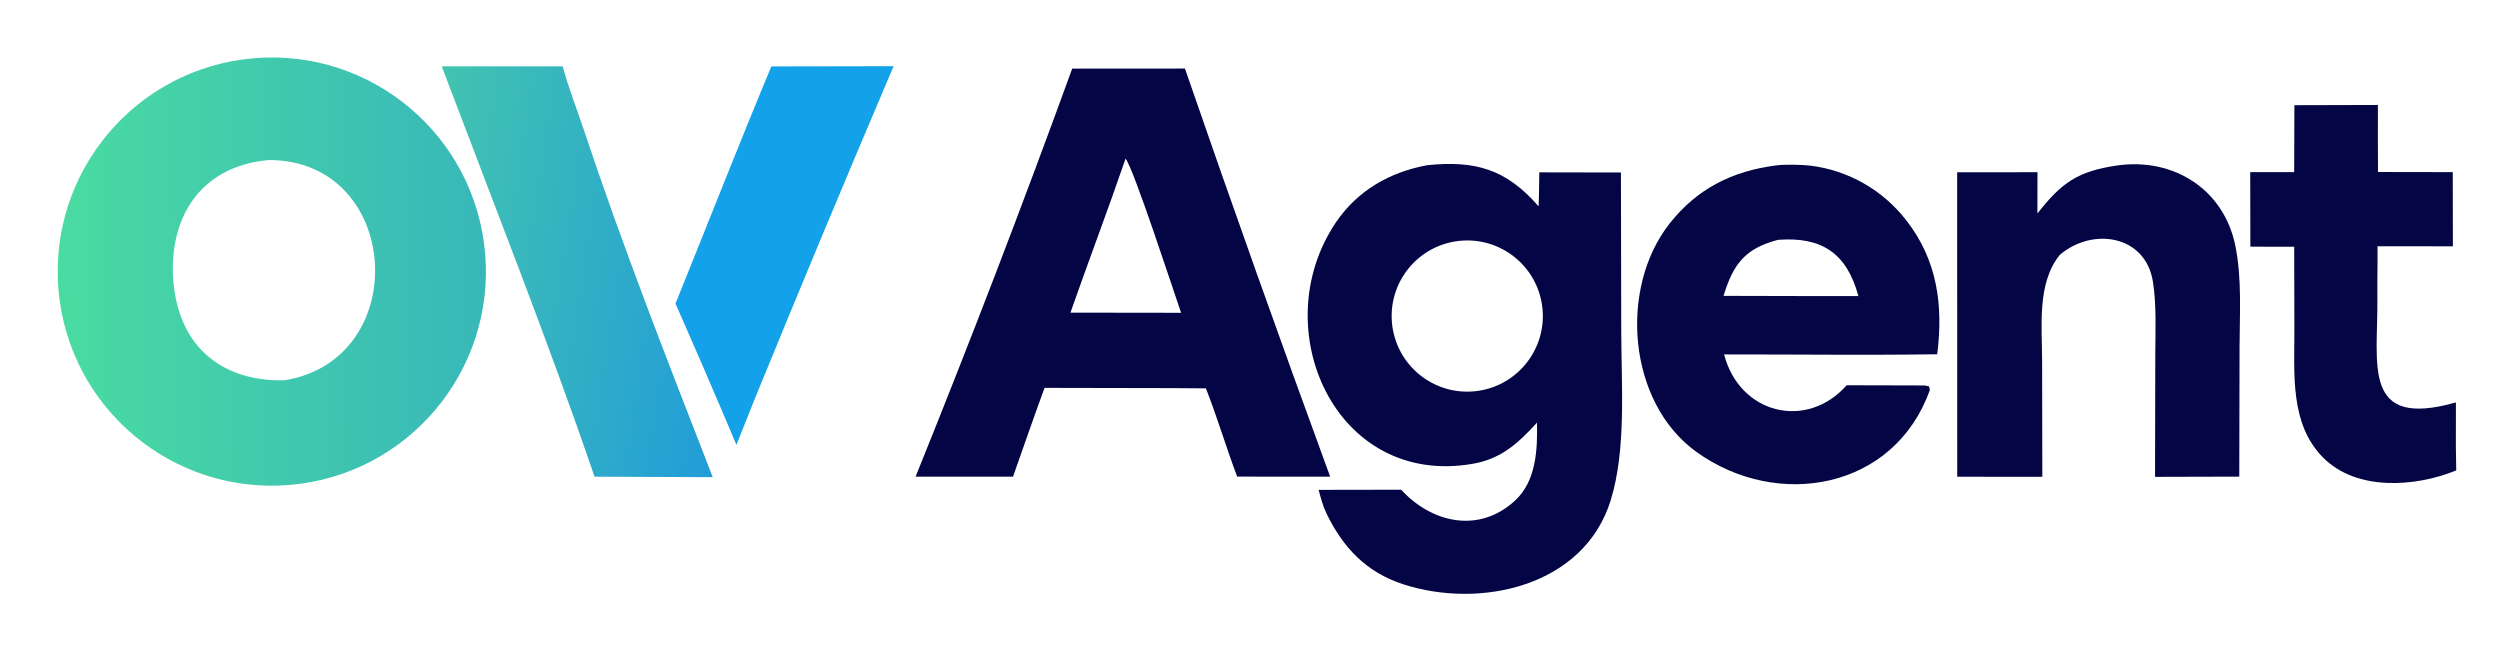
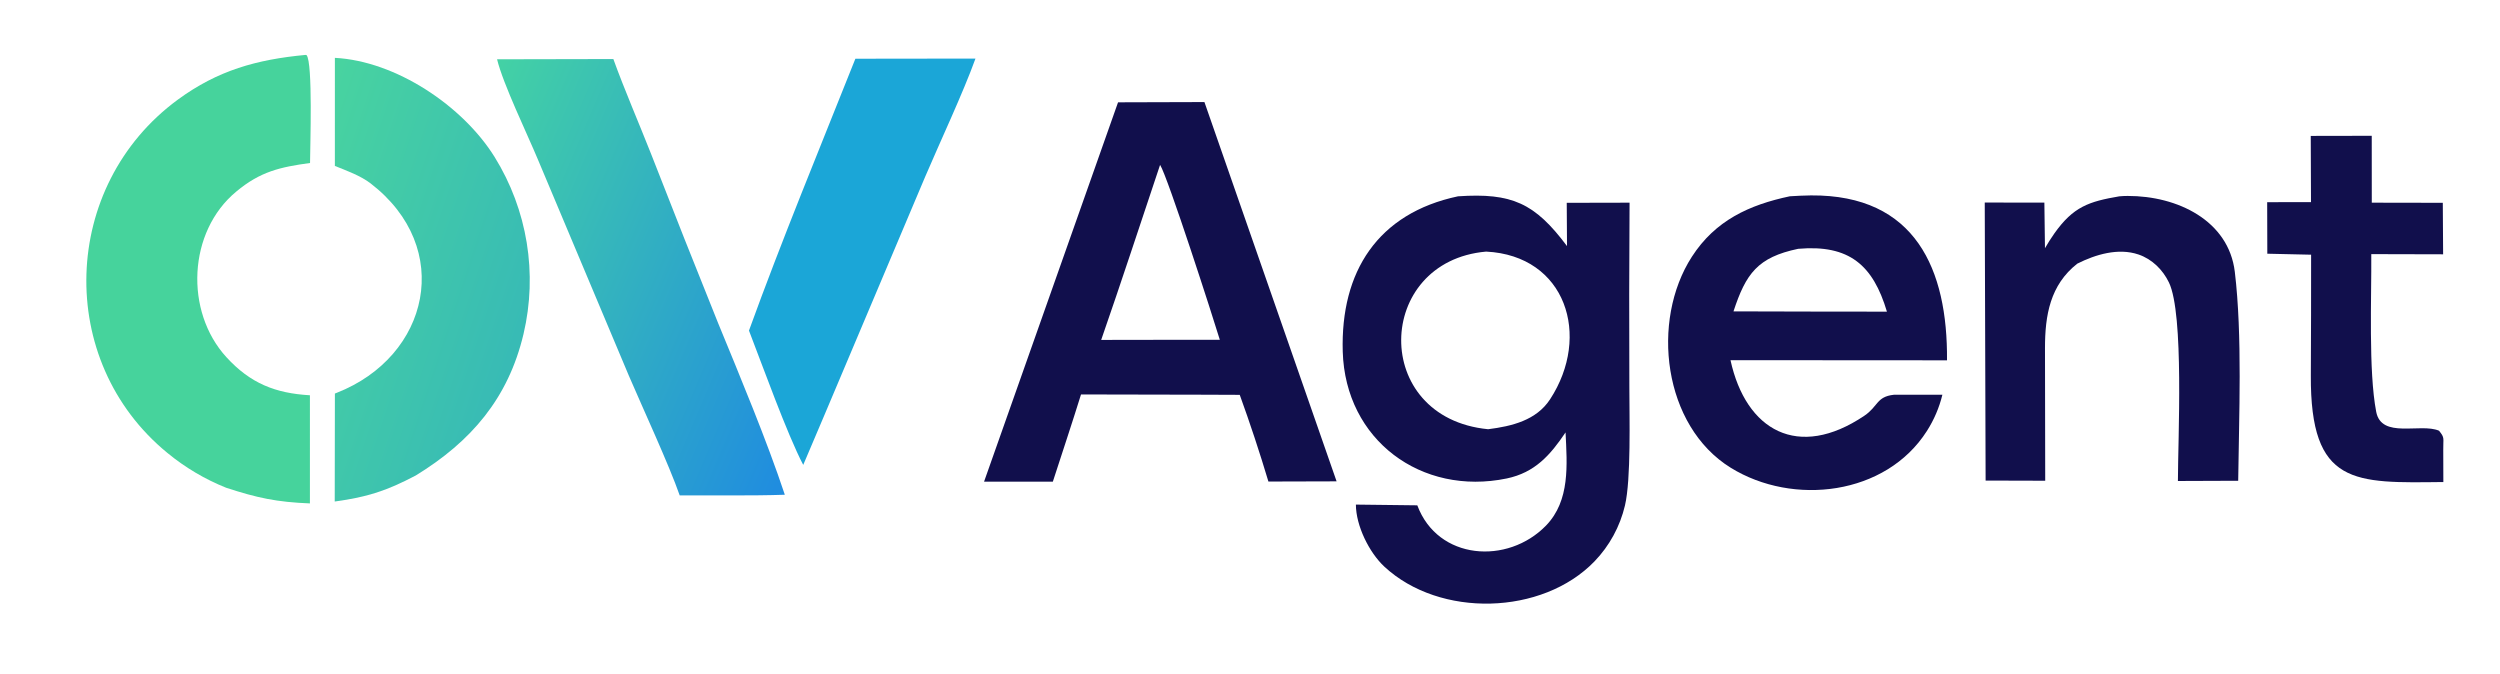
- <svg xmlns="http://www.w3.org/2000/svg" viewBox="334.7 334.6 1371.2 358.3" width="1371.2" height="358.3">
+ <svg xmlns="http://www.w3.org/2000/svg" viewBox="470.7 368.4 1093.1 294.3" width="1093.1" height="294.3">
  <defs>
-     <linearGradient id="Gradient1" gradientUnits="userSpaceOnUse" x1="564.602" y1="469.239" x2="737.423" y2="496.606">
-       <stop class="stop0" offset="0" stop-opacity="1" stop-color="rgb(66,195,176)" />
-       <stop class="stop1" offset="1" stop-opacity="1" stop-color="rgb(34,157,216)" />
+     <linearGradient id="Gradient1" gradientUnits="userSpaceOnUse" x1="665.967" y1="452.44" x2="834.594" y2="524.244">
+       <stop class="stop0" offset="0" stop-opacity="1" stop-color="rgb(67,209,165)" />
+       <stop class="stop1" offset="1" stop-opacity="1" stop-color="rgb(32,141,223)" />
    </linearGradient>
-     <linearGradient id="Gradient2" gradientUnits="userSpaceOnUse" x1="368.938" y1="483.626" x2="598.062" y2="482.368">
-       <stop class="stop0" offset="0" stop-opacity="1" stop-color="rgb(74,219,161)" />
-       <stop class="stop1" offset="1" stop-opacity="1" stop-color="rgb(56,184,185)" />
+     <linearGradient id="Gradient2" gradientUnits="userSpaceOnUse" x1="591.014" y1="480.012" x2="697.204" y2="515.386">
+       <stop class="stop0" offset="0" stop-opacity="1" stop-color="rgb(72,211,160)" />
+       <stop class="stop1" offset="1" stop-opacity="1" stop-color="rgb(56,187,181)" />
    </linearGradient>
  </defs>
-   <path transform="translate(0,0)" fill="url(#Gradient2)" fill-rule="evenodd" d="M 468.25 367.16 C 532.452 358.594 591.467 403.631 600.149 467.818 C 608.831 532.005 563.902 591.101 499.731 599.9 C 435.395 608.721 376.113 563.651 367.408 499.299 C 358.704 434.947 403.882 375.747 468.25 367.16 z M 482.061 422.386 C 554.982 422.189 561.621 532.016 490.47 543.215 C 456.597 543.82 433.731 525.038 430.037 491.264 C 426.148 455.71 443.558 425.779 482.061 422.386 z" />
-   <path transform="translate(0,0)" fill="rgb(3,5,68)" fill-rule="evenodd" d="M 1117.5 425.204 C 1143.8 422.535 1160.78 427.261 1178.6 447.806 C 1178.87 441.787 1178.86 435.204 1178.97 429.132 L 1223.75 429.212 L 1223.92 516.312 C 1223.97 545.581 1226.79 581.007 1218.13 609.019 C 1203.52 656.224 1146.67 668.85 1104.24 655.03 C 1084.12 648.474 1071.33 634.974 1062.28 616.287 C 1060.15 611.815 1059.23 608.002 1057.93 603.277 L 1103.21 603.198 C 1119.83 621.309 1145.9 627.586 1165.84 608.998 C 1177.22 598.398 1178.08 581.163 1177.69 566.411 C 1167.59 577.504 1158.18 586.235 1142.62 588.96 C 1066.98 602.202 1028.34 514.546 1067.35 456.682 C 1079.19 439.117 1096.92 429.013 1117.5 425.204 z M 1132.85 467.018 C 1155.57 463.346 1176.94 478.89 1180.44 501.641 C 1183.94 524.393 1168.23 545.641 1145.46 548.971 C 1122.92 552.267 1101.95 536.765 1098.48 514.253 C 1095.02 491.742 1110.36 470.651 1132.85 467.018 z" />
-   <path transform="translate(0,0)" fill="rgb(3,5,68)" fill-rule="evenodd" d="M 922.782 372.237 L 984.615 372.205 C 1010.46 447.073 1037.01 521.695 1064.27 596.061 L 1013.26 596.015 C 1007.21 579.992 1002.5 563.855 996.117 547.607 L 978.5 547.479 L 907.616 547.34 C 901.695 563.466 896.037 579.846 890.316 596.056 L 836.871 596.043 C 866.84 521.959 895.481 447.345 922.782 372.237 z M 952.061 421.581 C 956.576 427.407 978.242 493.833 982.494 506.159 L 952.5 506.121 L 921.817 506.072 C 931.706 477.824 942.283 450.066 952.061 421.581 z" />
-   <path transform="translate(0,0)" fill="rgb(3,5,68)" fill-rule="evenodd" d="M 1308.72 425.346 C 1313.19 424.671 1323.1 424.917 1327.63 425.445 C 1348.52 428.041 1367.5 438.89 1380.34 455.573 C 1397.38 477.4 1400.58 502.321 1397.22 528.909 C 1358.8 529.453 1318.87 528.976 1280.34 528.995 C 1288.79 561.689 1325.65 570.723 1347.56 545.906 L 1390.25 546.012 L 1392.68 546.464 L 1393.22 548.397 C 1373.83 603.082 1309.72 614.5 1265.16 582.466 C 1227.45 555.361 1222.49 492.634 1250.49 457.142 C 1265.46 438.177 1284.68 428.453 1308.72 425.346 z M 1309.91 466.139 C 1333.93 464.356 1347.6 473.436 1354 496.992 L 1326.5 496.985 L 1280.02 496.872 C 1285.37 479.389 1291.81 470.888 1309.91 466.139 z" />
-   <path transform="translate(0,0)" fill="rgb(3,5,68)" d="M 1496.08 425.331 C 1526.9 421.035 1554.49 438.389 1560.76 469.499 C 1564.41 487.601 1563.1 506.567 1563.05 525.012 L 1562.9 596.022 L 1516.7 596.148 L 1516.83 529.551 C 1516.86 516.306 1517.58 502.228 1515.55 489.193 C 1511.55 463.48 1482.39 459.026 1464.44 474.421 C 1451.85 489.926 1454.73 513.686 1454.76 532.724 L 1454.87 596.103 L 1408.2 596.095 L 1408.16 429.092 L 1452.22 429.058 L 1452.18 451.703 C 1465.51 434.732 1474.23 428.525 1496.08 425.331 z" />
-   <path transform="translate(0,0)" fill="url(#Gradient1)" d="M 576.98 370.998 L 643.317 370.999 C 646.579 382.989 651.21 394.68 655.138 406.468 C 676.529 470.664 701.114 533.303 725.636 596.321 L 660.79 596.055 C 635.823 522.953 604.525 443.8 576.98 370.998 z" />
-   <path transform="translate(0,0)" fill="rgb(3,5,68)" d="M 1593.13 392.294 L 1638.94 392.168 C 1638.82 404.353 1638.96 416.741 1638.99 428.943 L 1679.99 429.014 L 1680.06 469.695 L 1638.72 469.678 C 1638.83 479.121 1638.53 488.756 1638.64 498.196 C 1639.06 534.419 1629.72 570.055 1681.72 555.319 L 1681.69 579.412 L 1681.9 592.594 C 1659.65 601.756 1627.29 604.106 1608.87 585.57 C 1590.48 567.053 1593.19 539.353 1593.12 515.323 L 1593.02 469.943 L 1568.98 469.895 L 1568.9 429.009 L 1593.01 429.005 L 1593.13 392.294 z" />
-   <path transform="translate(0,0)" fill="rgb(19,162,233)" d="M 757.774 371.02 L 824.826 370.901 C 799.149 431.169 773.914 491.625 749.123 552.263 L 738.617 578.598 C 727.691 552.681 716.546 526.858 705.185 501.129 C 722.66 457.931 739.854 413.965 757.774 371.02 z" />
+   <path transform="translate(0,0)" fill="rgb(17,15,76)" fill-rule="evenodd" d="M 1108.2 454.236 C 1131.8 452.645 1141.8 457.203 1155.86 476.002 L 1155.74 457.08 L 1183.21 457.019 C 1183.03 483.864 1183 510.709 1183.12 537.554 C 1183.12 550.7 1183.91 577.95 1181.19 589.449 C 1179.02 598.62 1174.43 607.042 1167.9 613.834 C 1145.06 637.507 1100.2 638.661 1075.99 616.153 C 1069.33 609.959 1063.57 598.238 1063.55 589.026 L 1090.4 589.349 C 1099.36 613.394 1129.94 615.465 1146.7 598.182 C 1157.26 587.286 1155.9 571.563 1155.22 557.466 C 1148.58 567.351 1141.85 575.024 1129.5 577.608 C 1092.25 585.32 1058.93 560.853 1057.8 522.13 C 1056.79 487.199 1073.08 461.676 1108.2 454.236 z M 1120.49 478.408 C 1155.43 480.141 1166.53 515.32 1148.46 542.984 C 1142.45 552.187 1131.78 554.762 1121.37 556.075 C 1069.92 551.059 1071.74 482.678 1120.49 478.408 z" />
+   <path transform="translate(0,0)" fill="rgb(17,15,76)" fill-rule="evenodd" d="M 959.556 413.139 L 997.323 413.026 L 1055.11 578.864 L 1025.3 578.948 C 1021.48 566.198 1017.3 553.558 1012.77 541.045 L 996.5 540.98 L 943.365 540.867 C 939.421 553.554 935.142 566.359 931.041 579.015 L 900.968 579.007 L 959.556 413.139 z M 977.936 440.482 C 981.282 445.694 1001.21 507.563 1004.06 516.987 L 978.449 516.983 L 952.184 517.026 C 960.984 491.712 969.413 465.917 977.936 440.482 z" />
+   <path transform="translate(0,0)" fill="rgb(70,211,156)" d="M 604.267 392.41 L 604.735 392.492 C 607.536 395.684 606.302 432.609 606.263 439.667 C 593.334 441.436 584.564 443.335 573.987 452.179 C 552.852 469.682 551.369 504.517 569.664 524.544 C 580.157 536.03 591.114 540.362 606.208 541.227 L 606.206 588.512 C 591.746 587.932 583.232 586.132 569.586 581.666 C 560.293 577.945 551.63 572.811 543.902 566.448 C 494.691 526.175 497.176 449.594 548.459 411.963 C 565.9 399.164 582.901 394.437 604.267 392.41 z" />
+   <path transform="translate(0,0)" fill="rgb(17,15,76)" fill-rule="evenodd" d="M 1253.3 454.22 C 1256.37 454.018 1259.44 453.892 1262.52 453.84 C 1308.32 453.503 1322.33 486.261 1322.01 525.944 L 1227.34 525.881 C 1234.07 556.642 1256.89 569.688 1285.86 550.182 C 1291.95 546.081 1291.1 541.85 1298.75 541.008 L 1319.99 540.993 C 1318.62 546.617 1316.33 551.976 1313.21 556.852 C 1295.24 585.041 1254.7 589.732 1227.5 572.955 C 1197.82 554.648 1192.37 508.713 1210.44 480.68 C 1220.69 464.784 1235.49 457.997 1253.3 454.22 z M 1256.94 477.188 C 1279.3 475.254 1289.67 484.332 1295.74 504.666 L 1268.38 504.645 L 1228.65 504.544 C 1234.08 488.041 1239.18 480.923 1256.94 477.188 z" />
+   <path transform="translate(0,0)" fill="url(#Gradient2)" d="M 617.124 393.695 C 643.763 395.085 673.057 414.665 686.98 437.069 C 701.305 460.162 705.846 488.008 699.599 514.456 C 692.924 542.595 676.667 561.493 652.478 576.306 C 639.678 583.047 631.294 585.739 617.055 587.688 L 617.127 540.467 L 617.974 540.138 C 658.499 524.234 669.437 476.798 632.724 448.578 C 628.364 445.227 622.267 443.037 617.115 440.951 L 617.124 393.695 z" />
+   <path transform="translate(0,0)" fill="url(#Gradient1)" d="M 688.037 394.324 L 738.881 394.217 C 743.631 407.384 750.14 422.412 755.368 435.677 C 765.002 460.409 774.779 485.086 784.699 509.705 C 794.203 532.818 806.01 561.06 813.854 584.725 C 799.219 585.219 782.682 584.927 767.89 585.01 C 763.336 571.872 751.453 546.198 745.683 532.727 L 705.903 438.171 C 701.316 427.138 690.633 405.081 688.037 394.324 z" />
+   <path transform="translate(0,0)" fill="rgb(17,15,76)" d="M 1397.33 454.246 C 1398.55 454.132 1399.78 454.075 1401 454.075 C 1422.8 454.023 1445.17 464.85 1447.85 487.261 C 1451.2 515.216 1449.66 550.566 1449.33 578.61 L 1422.97 578.71 C 1422.99 560.428 1425.71 505.7 1419.04 491.891 C 1416.33 486.304 1411.66 481.687 1405.73 479.673 C 1396.9 476.675 1386.93 479.669 1378.96 483.688 C 1367.1 493.002 1364.85 506.234 1364.85 520.571 C 1364.86 539.912 1364.93 559.256 1364.95 578.597 L 1338.89 578.525 L 1338.51 456.962 L 1364.58 456.989 L 1364.84 476.927 C 1366.12 474.702 1367.49 472.537 1368.97 470.439 C 1377.26 458.756 1384.05 456.522 1397.33 454.246 z" />
+   <path transform="translate(0,0)" fill="rgb(27,166,215)" d="M 844.706 394.077 L 897.216 394.01 C 891.781 409.08 881.676 430.521 875.171 445.797 L 830.983 550.319 L 821.906 571.673 C 814.874 558.281 803.975 527.917 798.181 512.942 C 812.448 473.586 829.163 433.112 844.706 394.077 z" />
+   <path transform="translate(0,0)" fill="rgb(17,15,76)" d="M 1481.05 427.825 L 1507.72 427.775 L 1507.74 457.02 L 1538.79 457.074 L 1538.93 479.592 L 1507.52 479.513 C 1507.67 498.375 1506.25 530.599 1509.67 548.445 C 1511.96 560.436 1529.06 553.239 1537.13 556.724 C 1539.79 559.966 1538.9 559.912 1538.99 565.171 L 1539.03 579.165 C 1500.22 579.589 1480.81 580.92 1481.09 532.499 C 1481.19 515.568 1481.21 496.838 1481.21 479.765 L 1462.06 479.333 L 1462 456.803 L 1481.16 456.773 L 1481.05 427.825 z" />
</svg>
